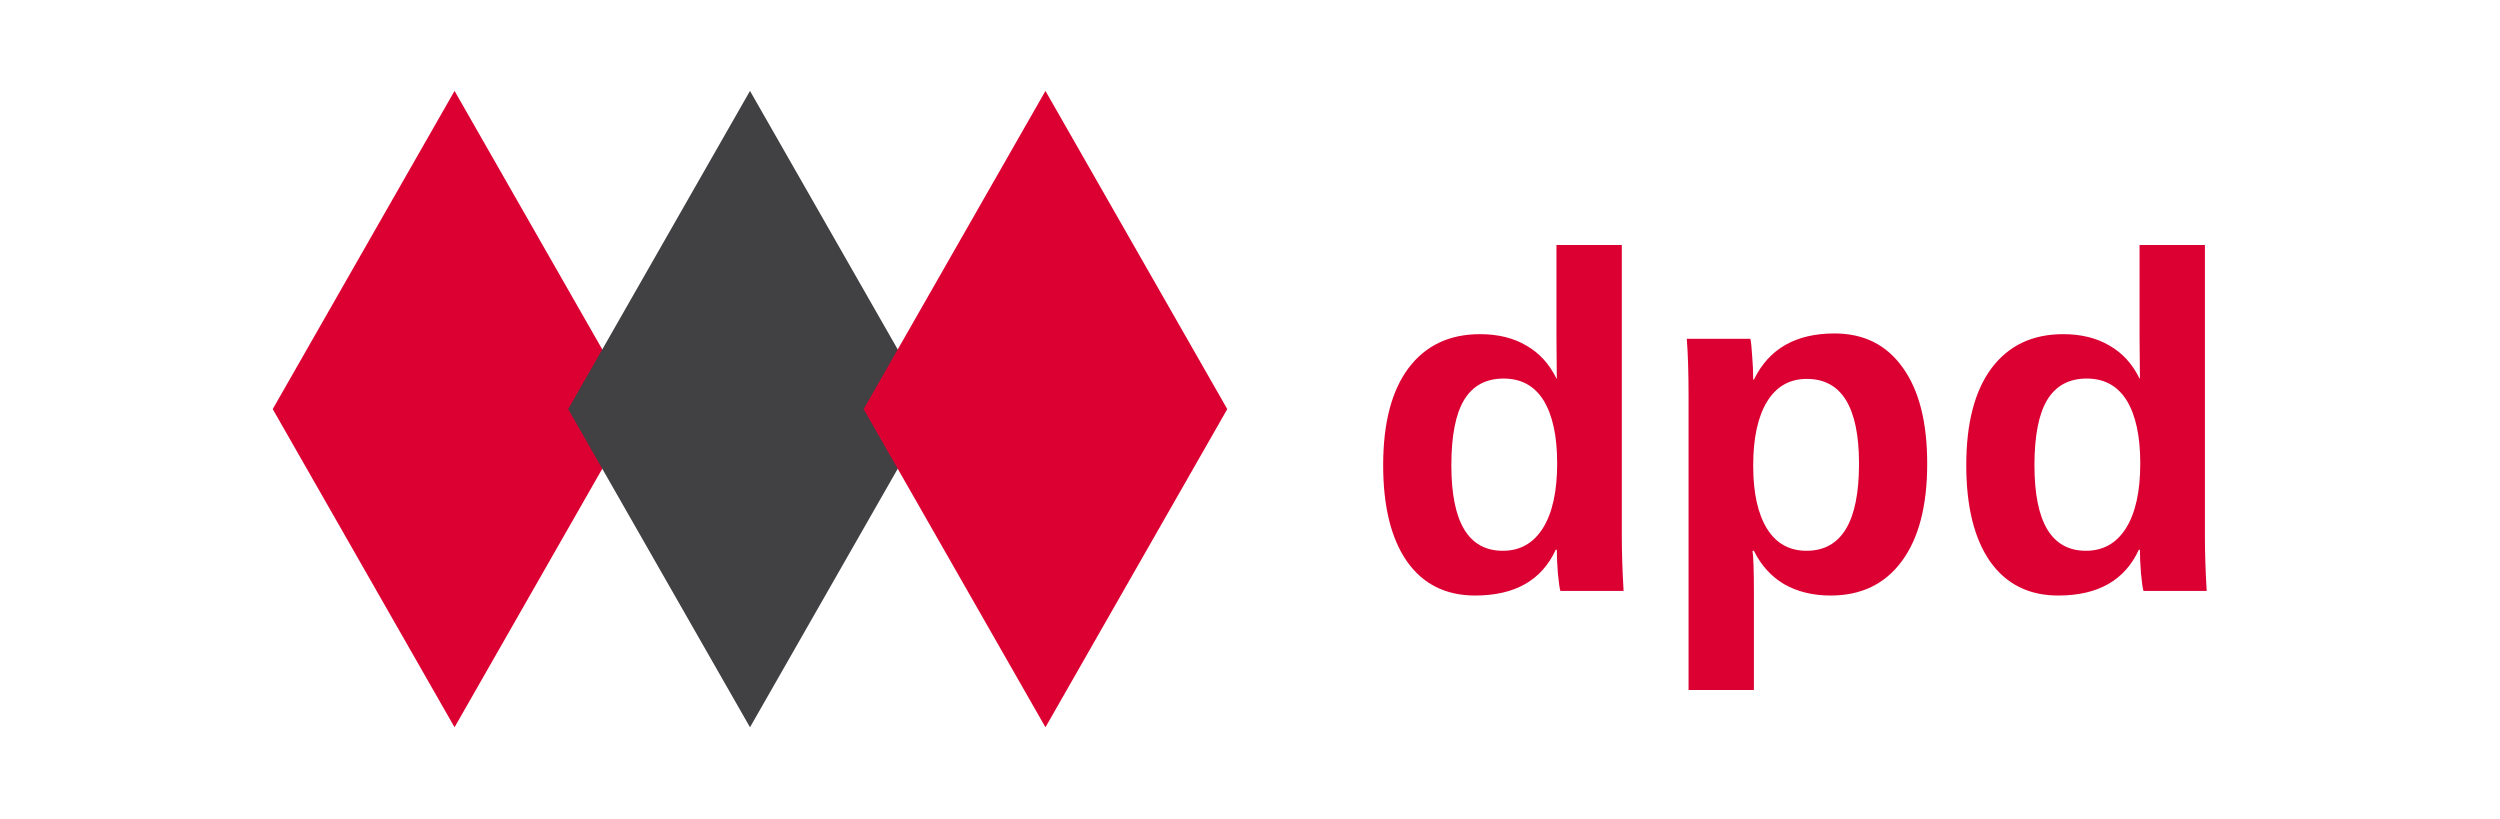
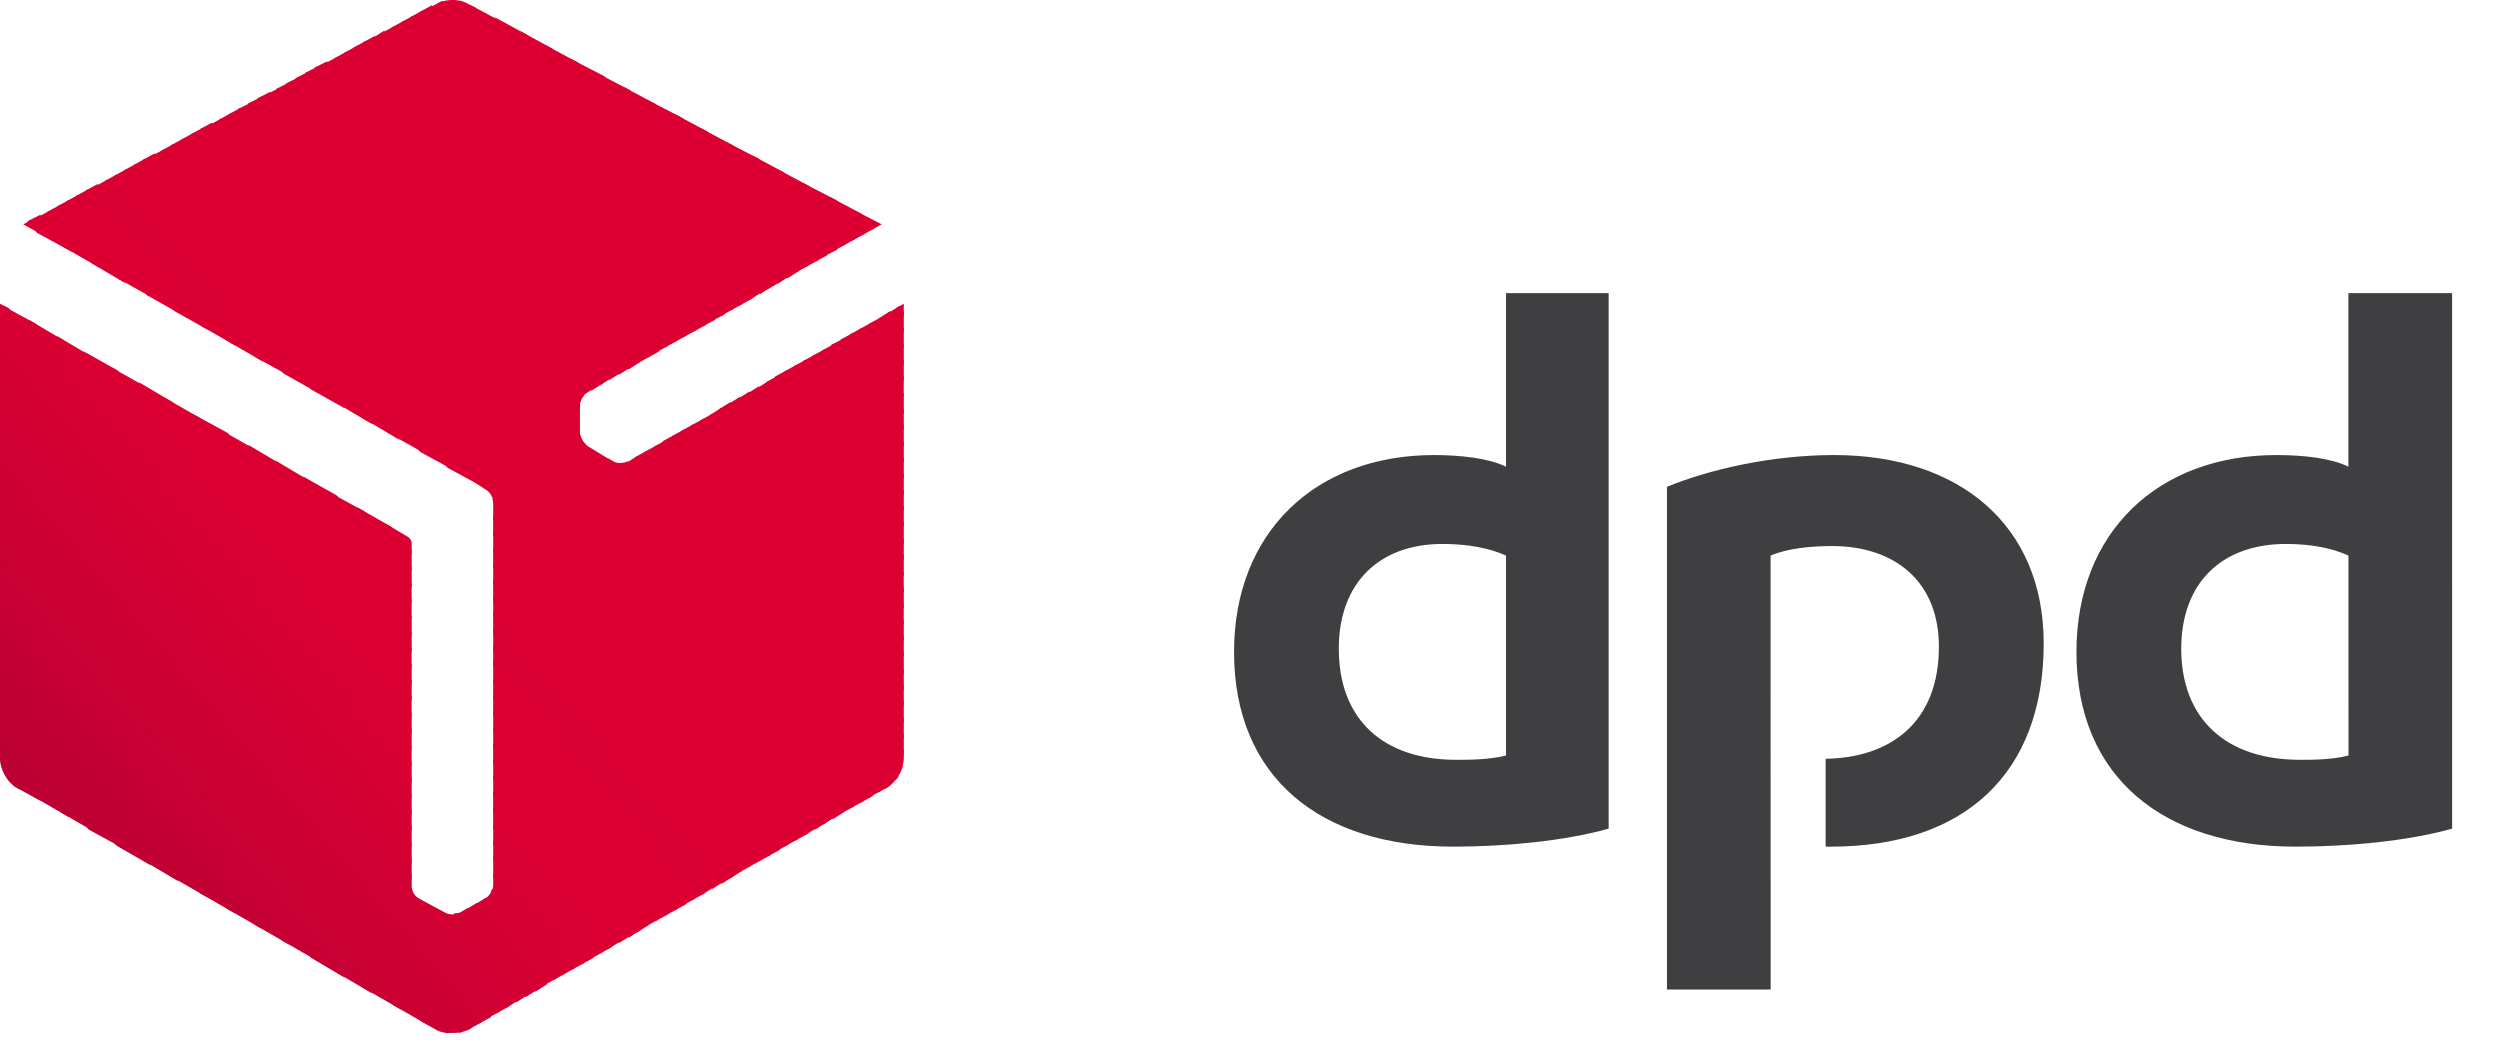
- <svg xmlns="http://www.w3.org/2000/svg" viewBox="0 0 110 36">
-   <polygon points="12,18 20,4 28,18 20,32" fill="#DC0032" />
-   <polygon points="25,18 33,4 41,18 33,32" fill="#414042" />
-   <polygon points="38,18 46,4 54,18 46,32" fill="#DC0032" />
-   <text x="60" y="26" font-family="Arial, Helvetica, sans-serif" font-weight="900" font-size="21" fill="#DC0032">dpd</text>
+ <svg xmlns="http://www.w3.org/2000/svg" version="1.0" width="50mm" height="21mm" id="svg2" viewBox="0 0 50 21">
+   <defs id="defs4">
+     <pattern id="EMFhbasepattern" patternUnits="userSpaceOnUse" width="6" height="6" x="0" y="0" />
+   </defs>
+   <path style="fill:#3f3f42;fill-opacity:1;fill-rule:evenodd;stroke:none" d="m 32.173,16.573 c -0.91,0.254 -2.095,0.36 -3.111,0.36 -2.646,0 -4.381,-1.376 -4.381,-3.895 0,-2.392 1.63,-3.937 4,-3.937 0.529,0 1.101,0.064 1.439,0.233 l 0,-3.471 2.053,0 z m -2.053,-5.461 c -0.318,-0.148 -0.762,-0.233 -1.27,-0.233 -1.249,0 -2.074,0.762 -2.074,2.095 0,1.418 0.889,2.222 2.349,2.222 0.254,0 0.656,0 0.995,-0.085 z m 18.923,5.461 c -0.91,0.254 -2.095,0.36 -3.133,0.36 -2.625,0 -4.381,-1.376 -4.381,-3.895 0,-2.392 1.63,-3.937 4,-3.937 0.55,0 1.101,0.064 1.439,0.233 l 0,-3.471 2.074,0 z M 46.969,11.112 c -0.318,-0.148 -0.741,-0.233 -1.249,-0.233 -1.27,0 -2.095,0.762 -2.095,2.095 0,1.418 0.91,2.222 2.371,2.222 0.254,0 0.635,0 0.974,-0.085 z m -11.557,0 c 0.339,-0.148 0.826,-0.191 1.228,-0.191 1.27,0 2.138,0.72 2.138,2.011 0,1.524 -0.974,2.222 -2.265,2.244 l 0,1.757 0.106,0 c 2.667,0 4.255,-1.46 4.255,-4.064 0,-2.371 -1.693,-3.768 -4.191,-3.768 -1.27,0 -2.519,0.296 -3.344,0.635 l 0,10.054 2.074,0 z m 0,0" id="path7" />
+   <path style="fill:#dc0032;fill-opacity:1;fill-rule:evenodd;stroke:none" d="m 17.611,4.487 0.021,0 0,0 -0.021,0 z" id="path9" />
+   <path style="fill:#dc0032;fill-opacity:1;fill-rule:evenodd;stroke:none" d="m 17.103,4.212 0.339,0.381 0.191,-0.106 -0.529,-0.275 z" id="path11" />
+   <path style="fill:#dc0032;fill-opacity:1;fill-rule:evenodd;stroke:none" d="m 16.595,3.937 0.656,0.762 0.233,-0.127 -0.254,-0.296 -0.635,-0.339 z" id="path13" />
+   <path style="fill:#dc0032;fill-opacity:1;fill-rule:evenodd;stroke:none" d="m 16.065,3.662 0.995,1.143 0.233,-0.127 -0.571,-0.677 -0.656,-0.339 z" id="path15" />
+   <path style="fill:#dc0032;fill-opacity:1;fill-rule:evenodd;stroke:none" d="m 15.557,3.387 1.312,1.524 0.233,-0.127 -0.91,-1.058 -0.635,-0.339 z m 2.519,2.688 -0.148,0.085 0.148,0.169 0,-0.254 z" id="path17" />
+   <path style="fill:#dc0032;fill-opacity:1;fill-rule:evenodd;stroke:none" d="m 15.049,3.111 1.63,1.905 0.233,-0.127 -1.228,-1.439 -0.635,-0.339 z m 2.942,3.006 -0.233,0.148 0.318,0.381 0,-0.402 -0.085,-0.127 z" id="path19" />
+   <path style="fill:#dc0032;fill-opacity:1;fill-rule:evenodd;stroke:none" d="m 14.52,2.836 1.968,2.286 0.254,-0.127 -1.566,-1.82 -0.656,-0.339 z m 3.281,3.387 -0.233,0.148 0.508,0.593 0,-0.402 -0.275,-0.339 z" id="path21" />
+   <path style="fill:#dc0032;fill-opacity:1;fill-rule:evenodd;stroke:none" d="m 14.012,2.561 2.307,2.667 0.233,-0.127 -1.905,-2.201 -0.635,-0.339 z m 3.598,3.789 -0.233,0.127 0.699,0.826 0,-0.402 -0.466,-0.55 z" id="path23" />
+   <path style="fill:#dc0032;fill-opacity:1;fill-rule:evenodd;stroke:none" d="m 13.504,2.286 2.625,3.048 0.233,-0.127 -2.223,-2.582 -0.635,-0.339 z m 3.916,4.17 -0.233,0.127 0.889,1.037 0,-0.402 -0.656,-0.762 z" id="path25" />
+   <path style="fill:#dc0032;fill-opacity:1;fill-rule:evenodd;stroke:none" d="m 12.975,2.011 2.963,3.429 0.233,-0.127 -2.54,-2.963 -0.656,-0.339 z m 4.254,4.551 -0.233,0.127 1.079,1.249 0,-0.402 -0.847,-0.974 z" id="path27" />
+   <path style="fill:#dc0032;fill-opacity:1;fill-rule:evenodd;stroke:none" d="m 12.467,1.736 3.281,3.831 0.233,-0.148 -2.879,-3.344 -0.635,-0.339 z m 4.572,4.932 -0.233,0.127 1.27,1.482 0,-0.402 -1.037,-1.206 z" id="path29" />
+   <path style="fill:#dc0032;fill-opacity:1;fill-rule:evenodd;stroke:none" d="M 11.938,1.46 15.557,5.673 15.79,5.524 12.594,1.799 11.938,1.46 Z m 4.932,5.313 -0.254,0.127 1.46,1.693 0,-0.402 -1.206,-1.418 z" id="path31" />
+   <path style="fill:#dc0032;fill-opacity:1;fill-rule:evenodd;stroke:none" d="m 11.43,1.185 3.937,4.593 0.254,-0.148 L 12.086,1.524 11.43,1.185 Z m 5.249,5.694 -0.233,0.127 1.63,1.926 0,-0.423 -1.397,-1.63 z" id="path33" />
+   <path style="fill:#dc0032;fill-opacity:1;fill-rule:evenodd;stroke:none" d="m 10.922,0.91 4.276,4.974 0.233,-0.148 -3.873,-4.487 -0.635,-0.339 z m 5.567,6.075 -0.233,0.127 1.82,2.138 0,-0.402 -1.587,-1.863 z" id="path35" />
+   <path style="fill:#dc0032;fill-opacity:1;fill-rule:evenodd;stroke:none" d="M 10.393,0.614 15.007,5.99 15.24,5.842 11.049,0.974 10.393,0.614 Z m 5.905,6.477 -0.233,0.127 2.011,2.349 0,-0.402 -1.778,-2.074 z" id="path37" />
+   <path style="fill:#dc0032;fill-opacity:1;fill-rule:evenodd;stroke:none" d="m 9.885,0.339 4.932,5.757 0.233,-0.127 L 10.541,0.698 9.885,0.339 Z m 6.223,6.858 -0.233,0.127 2.201,2.582 0,-0.423 -1.968,-2.286 z" id="path39" />
+   <path style="fill:#dc0032;fill-opacity:1;fill-rule:evenodd;stroke:none" d="m 9.377,0.085 5.249,6.117 0.233,-0.127 L 10.012,0.423 9.377,0.085 c 0,0 0,0 0,0 z m 6.54,7.218 -0.233,0.127 2.392,2.794 0,-0.402 -2.159,-2.519 z" id="path41" />
+   <path style="fill:#dc0032;fill-opacity:1;fill-rule:evenodd;stroke:none" d="m 9.038,0 c 0,0 0,0 0,0 l 5.397,6.308 0.233,-0.127 -5.165,-6.032 -0.127,-0.063 C 9.271,0.021 9.165,0 9.038,0 Z m 6.689,7.408 -0.233,0.127 2.582,3.006 0,-0.402 -2.349,-2.73 z" id="path43" />
+   <path style="fill:#dc0032;fill-opacity:1;fill-rule:evenodd;stroke:none" d="m 9.038,0 c -0.085,0 -0.169,0.021 -0.254,0.042 l 5.461,6.371 0.254,-0.127 L 9.102,0 c -0.021,0 -0.042,0 -0.064,0 z m 6.519,7.514 -0.233,0.127 2.752,3.238 0,-0.423 -2.519,-2.942 z" id="path45" />
+   <path style="fill:#dc0032;fill-opacity:1;fill-rule:evenodd;stroke:none" d="m 8.848,0.021 c -0.042,0.021 -0.106,0.042 -0.127,0.063 l -0.127,0.063 5.482,6.371 0.233,-0.127 -5.461,-6.371 z m 6.519,7.599 -0.233,0.148 2.942,3.429 0,-0.402 -2.709,-3.175 z" id="path47" />
+   <path style="fill:#dc0032;fill-opacity:1;fill-rule:evenodd;stroke:none" d="m 8.636,0.106 -0.233,0.127 5.482,6.392 0.233,-0.127 -5.482,-6.392 z m 6.54,7.62 -0.233,0.148 3.133,3.641 0,-0.402 -2.9,-3.387 z" id="path49" />
+   <path style="fill:#dc0032;fill-opacity:1;fill-rule:evenodd;stroke:none" d="m 8.445,0.212 -0.233,0.127 5.482,6.392 0.233,-0.127 -5.482,-6.392 z m 6.54,7.62 -0.233,0.148 3.323,3.873 0,-0.402 -3.09,-3.619 z" id="path51" />
+   <path style="fill:#dc0032;fill-opacity:1;fill-rule:evenodd;stroke:none" d="m 8.255,0.317 -0.233,0.127 5.482,6.392 0.233,-0.127 -5.482,-6.392 z m 6.54,7.62 -0.233,0.148 3.514,4.085 0,-0.402 -3.281,-3.831 z" id="path53" />
+   <path style="fill:#dc0032;fill-opacity:1;fill-rule:evenodd;stroke:none" d="m 8.064,0.423 -0.233,0.127 5.482,6.392 0.233,-0.127 -5.482,-6.392 z m 6.54,7.62 -0.233,0.148 3.704,4.297 0,-0.402 -3.471,-4.043 z" id="path55" />
+   <path style="fill:#dc0032;fill-opacity:1;fill-rule:evenodd;stroke:none" d="m 7.874,0.529 -0.233,0.127 5.482,6.392 0.233,-0.127 -5.482,-6.392 z m 6.562,7.62 -0.233,0.148 3.873,4.53 0,-0.402 -3.641,-4.276 z" id="path57" />
+   <path style="fill:#dc0032;fill-opacity:1;fill-rule:evenodd;stroke:none" d="m 7.683,0.614 -0.233,0.148 5.503,6.392 0.233,-0.127 -5.503,-6.413 z m 6.562,7.662 -0.233,0.127 4.064,4.741 0,-0.402 -3.831,-4.466 z" id="path59" />
+   <path style="fill:#dc0032;fill-opacity:1;fill-rule:evenodd;stroke:none" d="m 7.493,0.72 -0.233,0.127 5.503,6.413 0.233,-0.127 -5.503,-6.413 z m 6.562,7.662 -0.233,0.127 4.254,4.974 0,-0.423 -4.022,-4.678 z" id="path61" />
+   <path style="fill:#dc0032;fill-opacity:1;fill-rule:evenodd;stroke:none" d="m 7.302,0.825 -0.233,0.127 L 12.573,7.387 12.806,7.239 7.302,0.825 Z m 6.562,7.662 -0.233,0.127 4.445,5.186 0,-0.402 -4.212,-4.911 z" id="path63" />
+   <path style="fill:#dc0032;fill-opacity:1;fill-rule:evenodd;stroke:none" d="M 7.112,0.931 6.879,1.058 12.382,7.493 12.615,7.345 7.112,0.931 Z m 6.562,7.662 -0.233,0.127 4.635,5.397 0,-0.402 -4.403,-5.122 z" id="path65" />
+   <path style="fill:#dc0032;fill-opacity:1;fill-rule:evenodd;stroke:none" d="m 6.921,1.037 -0.233,0.127 5.503,6.435 0.233,-0.148 -5.503,-6.413 z m 6.562,7.662 -0.233,0.127 4.826,5.63 0,-0.423 -4.593,-5.334 z" id="path67" />
+   <path style="fill:#dc0032;fill-opacity:1;fill-rule:evenodd;stroke:none" d="m 6.731,1.143 -0.233,0.127 5.503,6.435 0.233,-0.148 -5.503,-6.413 z m 6.583,7.662 -0.233,0.127 4.995,5.842 0,-0.402 -4.762,-5.567 z" id="path69" />
+   <path style="fill:#dc0032;fill-opacity:1;fill-rule:evenodd;stroke:none" d="m 6.54,1.228 -0.254,0.127 5.546,6.456 0.233,-0.148 -5.524,-6.435 z m 6.583,7.683 -0.233,0.127 5.186,6.054 0,-0.402 -4.953,-5.778 z" id="path71" />
+   <path style="fill:#dc0032;fill-opacity:1;fill-rule:evenodd;stroke:none" d="m 6.35,1.333 -0.254,0.127 5.567,6.477 c 0.021,-0.042 0.042,-0.064 0.085,-0.085 l 0.127,-0.085 -5.524,-6.435 z m 6.583,7.683 -0.233,0.127 5.334,6.223 c 0.021,-0.064 0.042,-0.127 0.042,-0.191 l 0,-0.169 -5.143,-5.99 z" id="path73" />
+   <path style="fill:#dc0032;fill-opacity:1;fill-rule:evenodd;stroke:none" d="m 6.159,1.439 -0.254,0.127 5.694,6.625 0,-0.085 c 0,-0.064 0.042,-0.148 0.085,-0.212 L 6.159,1.439 Z m 6.583,7.683 -0.169,0.106 c -0.021,0 -0.042,0.021 -0.064,0.021 l 5.419,6.329 c 0.064,-0.085 0.106,-0.169 0.127,-0.254 L 12.742,9.123 Z" id="path75" />
+   <path style="fill:#dc0032;fill-opacity:1;fill-rule:evenodd;stroke:none" d="m 5.969,1.545 -0.254,0.127 5.884,6.858 0,-0.423 -5.63,-6.562 z m 6.181,7.599 5.63,6.583 c 0.064,-0.042 0.127,-0.127 0.191,-0.191 l -5.419,-6.308 c -0.085,0.042 -0.212,0.042 -0.296,0 L 12.15,9.144 Z" id="path77" />
+   <path style="fill:#dc0032;fill-opacity:1;fill-rule:evenodd;stroke:none" d="M 5.778,1.651 5.524,1.778 17.589,15.833 l 0.169,-0.085 c 0.021,-0.021 0.042,-0.042 0.064,-0.064 L 12.277,9.229 c 0,0 -0.021,0 -0.021,0 L 11.769,8.932 c -0.042,-0.021 -0.064,-0.064 -0.106,-0.106 0,0 0,0 0,0 -0.042,-0.064 -0.042,-0.106 -0.064,-0.148 l 0,-0.233 -5.821,-6.794 z" id="path79" />
+   <path style="fill:#dc0032;fill-opacity:1;fill-rule:evenodd;stroke:none" d="m 5.588,1.757 -0.254,0.127 12.065,14.055 0.233,-0.127 L 5.588,1.757 Z" id="path81" />
+   <path style="fill:#dc0032;fill-opacity:1;fill-rule:evenodd;stroke:none" d="m 5.397,1.841 -0.254,0.127 L 17.23,16.044 17.462,15.917 5.397,1.841 Z" id="path83" />
+   <path style="fill:#dc0032;fill-opacity:1;fill-rule:evenodd;stroke:none" d="m 5.207,1.947 -0.254,0.127 12.086,14.076 0.233,-0.127 L 5.207,1.947 Z" id="path85" />
+   <path style="fill:#dc0032;fill-opacity:1;fill-rule:evenodd;stroke:none" d="m 5.016,2.053 -0.254,0.127 12.086,14.076 0.233,-0.127 L 5.016,2.053 Z" id="path87" />
+   <path style="fill:#dc0032;fill-opacity:1;fill-rule:evenodd;stroke:none" d="m 4.805,2.159 -0.233,0.127 L 16.658,16.383 16.891,16.235 4.805,2.159 Z" id="path89" />
+   <path style="fill:#dc0032;fill-opacity:1;fill-rule:evenodd;stroke:none" d="m 4.614,2.265 -0.233,0.127 L 16.468,16.489 16.7,16.341 4.614,2.265 Z" id="path91" />
+   <path style="fill:#dc0032;fill-opacity:1;fill-rule:evenodd;stroke:none" d="M 4.424,2.371 4.191,2.498 16.298,16.595 16.531,16.446 4.424,2.371 Z" id="path93" />
+   <path style="fill:#dc0032;fill-opacity:1;fill-rule:evenodd;stroke:none" d="M 4.233,2.455 4,2.582 16.108,16.7 16.341,16.552 4.233,2.455 Z" id="path95" />
+   <path style="fill:#dc0032;fill-opacity:1;fill-rule:evenodd;stroke:none" d="m 4.043,2.561 -0.233,0.127 L 15.917,16.806 16.15,16.679 4.043,2.561 Z" id="path97" />
+   <path style="fill:#dc0032;fill-opacity:1;fill-rule:evenodd;stroke:none" d="m 3.852,2.667 -0.233,0.127 5.884,6.858 0.19,0.127 c 0.085,0.042 0.169,0.148 0.169,0.254 l 0,0.021 5.863,6.858 0.233,-0.127 L 3.852,2.667 Z" id="path99" />
+   <path style="fill:#dc0032;fill-opacity:1;fill-rule:evenodd;stroke:none" d="M 3.662,2.773 3.429,2.9 8.953,9.356 9.652,9.737 3.662,2.773 Z m 6.181,7.197 c 0,0.021 0.021,0.042 0.021,0.064 l 0,0.36 5.673,6.625 0.233,-0.127 -5.927,-6.921 z" id="path101" />
+   <path style="fill:#dc0032;fill-opacity:1;fill-rule:evenodd;stroke:none" d="m 3.471,2.879 -0.233,0.127 5.165,6.032 0.699,0.381 -5.63,-6.54 z m 6.392,7.429 0,0.402 5.503,6.413 0.233,-0.127 -5.736,-6.689 z" id="path103" />
+   <path style="fill:#dc0032;fill-opacity:1;fill-rule:evenodd;stroke:none" d="m 3.281,2.984 -0.233,0.127 4.826,5.609 0.677,0.381 -5.27,-6.117 z m 6.583,7.641 0,0.423 5.313,6.181 0.233,-0.127 -5.546,-6.477 z" id="path105" />
+   <path style="fill:#dc0032;fill-opacity:1;fill-rule:evenodd;stroke:none" d="m 3.09,3.069 -0.233,0.127 L 7.324,8.403 8.001,8.805 3.09,3.069 Z m 6.773,7.895 0,0.402 5.122,5.969 0.233,-0.127 -5.355,-6.244 z" id="path107" />
+   <path style="fill:#dc0032;fill-opacity:1;fill-rule:evenodd;stroke:none" d="m 2.9,3.175 -0.233,0.127 4.106,4.784 0.677,0.402 -4.551,-5.313 z m 6.964,8.107 0,0.402 4.932,5.757 0.233,-0.127 -5.165,-6.032 z" id="path109" />
+   <path style="fill:#dc0032;fill-opacity:1;fill-rule:evenodd;stroke:none" d="m 2.709,3.281 -0.233,0.127 3.746,4.381 0.677,0.381 L 2.709,3.281 Z m 7.154,8.318 0,0.423 4.741,5.546 0.233,-0.148 -4.974,-5.821 z" id="path111" />
+   <path style="fill:#dc0032;fill-opacity:1;fill-rule:evenodd;stroke:none" d="m 2.519,3.387 -0.233,0.127 3.387,3.958 0.677,0.381 -3.831,-4.466 z m 7.345,8.551 0,0.402 4.572,5.334 0.233,-0.148 -4.805,-5.588 z" id="path113" />
+   <path style="fill:#dc0032;fill-opacity:1;fill-rule:evenodd;stroke:none" d="m 2.328,3.492 -0.233,0.127 3.027,3.535 0.698,0.381 -3.492,-4.043 z m 7.535,8.763 0,0.402 4.381,5.122 0.233,-0.148 -4.614,-5.376 z" id="path115" />
+   <path style="fill:#db0032;fill-opacity:1;fill-rule:evenodd;stroke:none" d="m 2.138,3.598 -0.233,0.127 2.667,3.111 0.699,0.402 -3.133,-3.641 z m 5.546,6.858 0.55,0.635 0,-0.233 c 0,-0.042 -0.042,-0.106 -0.085,-0.127 L 7.683,10.456 Z m 2.18,2.117 0,0.423 4.191,4.889 0.233,-0.148 -4.424,-5.165 z" id="path117" />
+   <path style="fill:#dc0032;fill-opacity:1;fill-rule:evenodd;stroke:none" d="m 1.947,3.683 -0.233,0.127 2.307,2.709 0.699,0.402 -2.773,-3.238 z m 5.186,6.456 1.101,1.27 0,-0.402 -0.402,-0.466 -0.699,-0.402 z m 2.73,2.773 0,0.402 4,4.678 0.233,-0.127 -4.233,-4.953 z" id="path119" />
+   <path style="fill:#dc0032;fill-opacity:1;fill-rule:evenodd;stroke:none" d="m 1.757,3.789 -0.233,0.127 1.968,2.307 0.677,0.381 -2.413,-2.815 z m 4.826,6.054 1.651,1.905 0,-0.402 -0.953,-1.122 -0.699,-0.381 z m 3.281,3.387 0,0.402 3.81,4.466 0.233,-0.127 -4.043,-4.741 z" id="path121" />
+   <path style="fill:#dc0032;fill-opacity:1;fill-rule:evenodd;stroke:none" d="m 1.566,3.895 -0.233,0.127 1.609,1.884 0.677,0.381 -2.053,-2.392 z m 4.487,5.63 2.18,2.54 0,-0.402 L 6.731,9.906 6.054,9.525 Z m 3.81,4.043 0,0.402 3.641,4.233 0.233,-0.127 -3.873,-4.508 z" id="path123" />
+   <path style="fill:#dc0032;fill-opacity:1;fill-rule:evenodd;stroke:none" d="m 1.376,4 -0.233,0.127 1.249,1.46 0.677,0.381 -1.693,-1.968 z m 4.127,5.207 2.73,3.175 0,-0.402 L 6.181,9.61 5.503,9.207 Z m 4.36,4.678 0,0.402 3.45,4.022 0.233,-0.127 -3.683,-4.297 z" id="path125" />
+   <path style="fill:#dc0032;fill-opacity:1;fill-rule:evenodd;stroke:none" d="m 1.185,4.106 -0.233,0.127 L 1.841,5.27 2.519,5.673 1.185,4.106 Z m 3.768,4.784 3.281,3.831 0,-0.402 L 5.63,9.292 4.953,8.89 Z m 4.911,5.313 0,0.402 3.26,3.81 0.233,-0.127 -3.492,-4.085 z" id="path127" />
+   <path style="fill:#dc0032;fill-opacity:1;fill-rule:evenodd;stroke:none" d="m 0.995,4.212 -0.233,0.127 0.529,0.614 0.698,0.402 -0.995,-1.143 z m 3.408,4.381 3.831,4.445 0,-0.402 -3.154,-3.662 -0.677,-0.381 z m 5.461,5.948 0,0.402 3.069,3.577 0.233,-0.127 -3.302,-3.852 z" id="path129" />
+   <path style="fill:#dc0032;fill-opacity:1;fill-rule:evenodd;stroke:none" d="m 0.804,4.297 -0.254,0.127 0.19,0.233 0.698,0.381 -0.635,-0.741 z m 3.048,3.979 4.381,5.101 0,-0.423 -3.683,-4.297 -0.699,-0.381 z m 6.011,6.583 0,0.402 2.879,3.387 0.233,-0.148 -3.111,-3.641 z" id="path131" />
+   <path style="fill:#dc0032;fill-opacity:1;fill-rule:evenodd;stroke:none" d="m 0.614,4.403 -0.148,0.085 0.423,0.233 -0.275,-0.318 z m 2.688,3.556 4.932,5.736 0,-0.402 -4.233,-4.932 -0.699,-0.402 z m 6.562,7.218 0,0.423 2.709,3.154 0.233,-0.148 -2.942,-3.429 z" id="path133" />
+   <path style="fill:#dc0032;fill-opacity:1;fill-rule:evenodd;stroke:none" d="m 2.773,7.641 5.461,6.371 0,-0.402 L 3.45,8.043 2.773,7.641 Z m 7.091,7.874 0,0.402 2.519,2.942 0.233,-0.148 -2.752,-3.196 z" id="path135" />
+   <path style="fill:#dc0032;fill-opacity:1;fill-rule:evenodd;stroke:none" d="m 2.222,7.345 6.011,7.006 0,-0.423 -5.334,-6.202 -0.677,-0.381 z m 7.641,8.488 0,0.402 2.328,2.73 0.233,-0.148 -2.561,-2.984 z" id="path137" />
+   <path style="fill:#dc0032;fill-opacity:1;fill-rule:evenodd;stroke:none" d="m 1.672,7.027 6.562,7.641 0,-0.402 -5.884,-6.858 -0.677,-0.381 z m 8.191,9.123 0,0.423 2.138,2.498 0.233,-0.127 -2.371,-2.794 z" id="path139" />
+   <path style="fill:#db0032;fill-opacity:1;fill-rule:evenodd;stroke:none" d="m 1.122,6.71 7.112,8.276 0,-0.402 L 1.799,7.112 1.122,6.71 Z m 8.742,9.779 0,0.402 1.947,2.286 0.233,-0.127 -2.18,-2.561 z" id="path141" />
+   <path style="fill:#da0032;fill-opacity:1;fill-rule:evenodd;stroke:none" d="m 0.571,6.392 7.662,8.932 0,-0.402 L 1.249,6.794 0.571,6.392 Z M 9.864,16.806 l 0,0.402 1.778,2.074 0.233,-0.127 -2.011,-2.349 z" id="path143" />
+   <path style="fill:#d90032;fill-opacity:1;fill-rule:evenodd;stroke:none" d="m 0.021,6.096 8.213,9.546 0,-0.402 -7.514,-8.763 -0.698,-0.381 z M 9.864,17.124 l 0,0.423 1.587,1.841 0.233,-0.127 -1.82,-2.138 z" id="path145" />
+   <path style="fill:#d80032;fill-opacity:1;fill-rule:evenodd;stroke:none" d="m -1.5455082e-6,6.075 0,0.296 L 8.234,15.96 l 0,-0.402 L 0.169,6.159 -1.5455082e-6,6.075 Z M 9.864,17.462 l 0,0.254 c 0,0.042 -0.021,0.085 -0.042,0.106 l 1.439,1.672 0.233,-0.127 -1.63,-1.905 z" id="path147" />
+   <path style="fill:#d70032;fill-opacity:1;fill-rule:evenodd;stroke:none" d="m -1.5455082e-6,6.286 0,0.423 L 8.234,16.298 l 0,-0.402 L -1.5455082e-6,6.286 Z M 9.842,17.78 c -0.021,0.085 -0.085,0.169 -0.148,0.191 l -0.021,0.021 1.397,1.609 0.233,-0.127 -1.461,-1.693 z" id="path149" />
+   <path style="fill:#d60032;fill-opacity:1;fill-rule:evenodd;stroke:none" d="m -1.5455082e-6,6.625 0,0.402 L 8.234,16.616 l 0,-0.402 L -1.5455082e-6,6.625 Z M 9.715,17.949 c 0,0.021 0,0.021 -0.021,0.021 l -0.212,0.127 1.397,1.609 0.233,-0.127 -1.397,-1.63 z" id="path151" />
+   <path style="fill:#d50032;fill-opacity:1;fill-rule:evenodd;stroke:none" d="m -1.5455082e-6,6.943 0,0.402 L 8.234,16.933 l 0,-0.402 L -1.5455082e-6,6.943 Z M 9.546,18.055 9.292,18.203 10.71,19.833 10.943,19.685 9.546,18.055 Z" id="path153" />
+   <path style="fill:#d40032;fill-opacity:1;fill-rule:evenodd;stroke:none" d="m -1.5455082e-6,7.281 0,0.402 L 8.234,17.272 l 0,-0.402 L -1.5455082e-6,7.281 Z M 9.356,18.161 9.207,18.246 c -0.042,0.021 -0.085,0.021 -0.127,0.021 l 1.439,1.672 0.233,-0.148 -1.397,-1.63 z" id="path155" />
+   <path style="fill:#d30032;fill-opacity:1;fill-rule:evenodd;stroke:none" d="m -1.5455082e-6,7.599 0,0.402 L 8.234,17.589 l 0,-0.402 L -1.5455082e-6,7.599 Z M 8.699,18.161 10.329,20.045 10.562,19.897 9.144,18.267 c -0.021,0 -0.064,0.021 -0.085,0.021 l -0.021,0 c -0.064,0 -0.106,-0.021 -0.148,-0.042 l -0.191,-0.085 z" id="path157" />
+   <path style="fill:#d20032;fill-opacity:1;fill-rule:evenodd;stroke:none" d="m -1.5455082e-6,7.916 0,0.423 L 10.139,20.151 l 0.233,-0.148 -1.524,-1.778 -0.466,-0.254 c -0.085,-0.042 -0.148,-0.148 -0.148,-0.254 l 0,-0.212 L -1.5455082e-6,7.916 Z" id="path159" />
+   <path style="fill:#d10032;fill-opacity:1;fill-rule:evenodd;stroke:none" d="m -1.5455082e-6,8.255 0,0.402 L 9.948,20.256 10.181,20.129 -1.5455082e-6,8.255 Z" id="path161" />
+   <path style="fill:#d00032;fill-opacity:1;fill-rule:evenodd;stroke:none" d="m -1.5455082e-6,8.572 0,0.402 L 9.758,20.362 9.991,20.235 -1.5455082e-6,8.572 Z" id="path163" />
+   <path style="fill:#cf0032;fill-opacity:1;fill-rule:evenodd;stroke:none" d="m -1.5455082e-6,8.89 0,0.423 L 9.588,20.468 9.821,20.341 -1.5455082e-6,8.89 Z" id="path165" />
+   <path style="fill:#ce0032;fill-opacity:1;fill-rule:evenodd;stroke:none" d="m -1.5455082e-6,9.229 0,0.402 L 9.398,20.574 9.631,20.447 -1.5455082e-6,9.229 Z" id="path167" />
+   <path style="fill:#cd0032;fill-opacity:1;fill-rule:evenodd;stroke:none" d="m -1.5455082e-6,9.546 0,0.402 L 9.186,20.659 c 0.064,-0.021 0.127,-0.042 0.191,-0.064 l 0.064,-0.042 L -1.5455082e-6,9.546 Z" id="path169" />
+   <path style="fill:#cc0032;fill-opacity:1;fill-rule:evenodd;stroke:none" d="m -1.5455082e-6,9.864 0,0.423 L 8.911,20.659 c 0.042,0 0.085,0 0.127,0 0.064,0 0.127,0 0.191,-0.021 L -1.5455082e-6,9.864 Z" id="path171" />
+   <path style="fill:#cb0032;fill-opacity:1;fill-rule:evenodd;stroke:none" d="m -1.5455082e-6,10.202 0,0.402 L 8.424,20.426 8.721,20.595 c 0.064,0.042 0.169,0.064 0.254,0.064 L -1.5455082e-6,10.202 Z" id="path173" />
+   <path style="fill:#ca0032;fill-opacity:1;fill-rule:evenodd;stroke:none" d="m -1.5455082e-6,10.52 0,0.402 L 7.874,20.108 8.572,20.51 -1.5455082e-6,10.52 Z" id="path175" />
+   <path style="fill:#c90032;fill-opacity:1;fill-rule:evenodd;stroke:none" d="m -1.5455082e-6,10.858 0,0.402 L 7.324,19.791 8.022,20.193 -1.5455082e-6,10.858 Z" id="path177" />
+   <path style="fill:#c80033;fill-opacity:1;fill-rule:evenodd;stroke:none" d="m -1.5455082e-6,11.176 0,0.402 L 6.773,19.473 7.451,19.875 -1.5455082e-6,11.176 Z" id="path179" />
+   <path style="fill:#c70033;fill-opacity:1;fill-rule:evenodd;stroke:none" d="m -1.5455082e-6,11.493 0,0.402 L 6.223,19.156 6.9,19.558 -1.5455082e-6,11.493 Z" id="path181" />
+   <path style="fill:#c60033;fill-opacity:1;fill-rule:evenodd;stroke:none" d="m -1.5455082e-6,11.832 0,0.402 L 5.651,18.817 6.35,19.219 -1.5455082e-6,11.832 Z" id="path183" />
+   <path style="fill:#c50033;fill-opacity:1;fill-rule:evenodd;stroke:none" d="m -1.5455082e-6,12.15 0,0.402 L 5.101,18.5 5.8,18.902 -1.5455082e-6,12.15 Z" id="path185" />
+   <path style="fill:#c40033;fill-opacity:1;fill-rule:evenodd;stroke:none" d="m -1.5455082e-6,12.467 0,0.402 L 4.551,18.182 l 0.699,0.402 -5.249,-6.117 z" id="path187" />
+   <path style="fill:#c30033;fill-opacity:1;fill-rule:evenodd;stroke:none" d="m -1.5455082e-6,12.806 0,0.402 L 4,17.865 4.699,18.267 -1.5455082e-6,12.806 Z" id="path189" />
+   <path style="fill:#c20033;fill-opacity:1;fill-rule:evenodd;stroke:none" d="m -1.5455082e-6,13.123 0,0.402 L 3.45,17.547 4.149,17.949 -1.5455082e-6,13.123 Z" id="path191" />
+   <path style="fill:#c10033;fill-opacity:1;fill-rule:evenodd;stroke:none" d="m -1.5455082e-6,13.441 0,0.423 L 2.9,17.23 3.577,17.632 -1.5455082e-6,13.441 Z" id="path193" />
+   <path style="fill:#c00033;fill-opacity:1;fill-rule:evenodd;stroke:none" d="m -1.5455082e-6,13.779 0,0.402 L 2.328,16.912 3.027,17.314 -1.5455082e-6,13.779 Z" id="path195" />
+   <path style="fill:#bf0033;fill-opacity:1;fill-rule:evenodd;stroke:none" d="m -1.5455082e-6,14.097 0,0.402 1.778,2.095 0.698,0.381 L -1.5455082e-6,14.097 Z" id="path197" />
+   <path style="fill:#be0033;fill-opacity:1;fill-rule:evenodd;stroke:none" d="m -1.5455082e-6,14.414 0,0.423 L 1.228,16.256 1.926,16.658 -1.5455082e-6,14.414 Z" id="path199" />
+   <path style="fill:#bd0033;fill-opacity:1;fill-rule:evenodd;stroke:none" d="m -1.5455082e-6,14.753 0,0.402 L 0.677,15.938 1.376,16.341 -1.5455082e-6,14.753 Z" id="path201" />
+   <path style="fill:#bc0033;fill-opacity:1;fill-rule:evenodd;stroke:none" d="m -1.5455082e-6,15.071 0,0.106 c 0,0.212 0.148,0.466 0.317,0.572 l 0.508,0.275 -0.825,-0.953 z" id="path203" />
+   <path style="fill:#bb0033;fill-opacity:1;fill-rule:evenodd;stroke:none" d="m 0.127,15.557 c 0.042,0.042 0.063,0.085 0.106,0.106 L 0.127,15.557 Z" id="path205" />
</svg>
